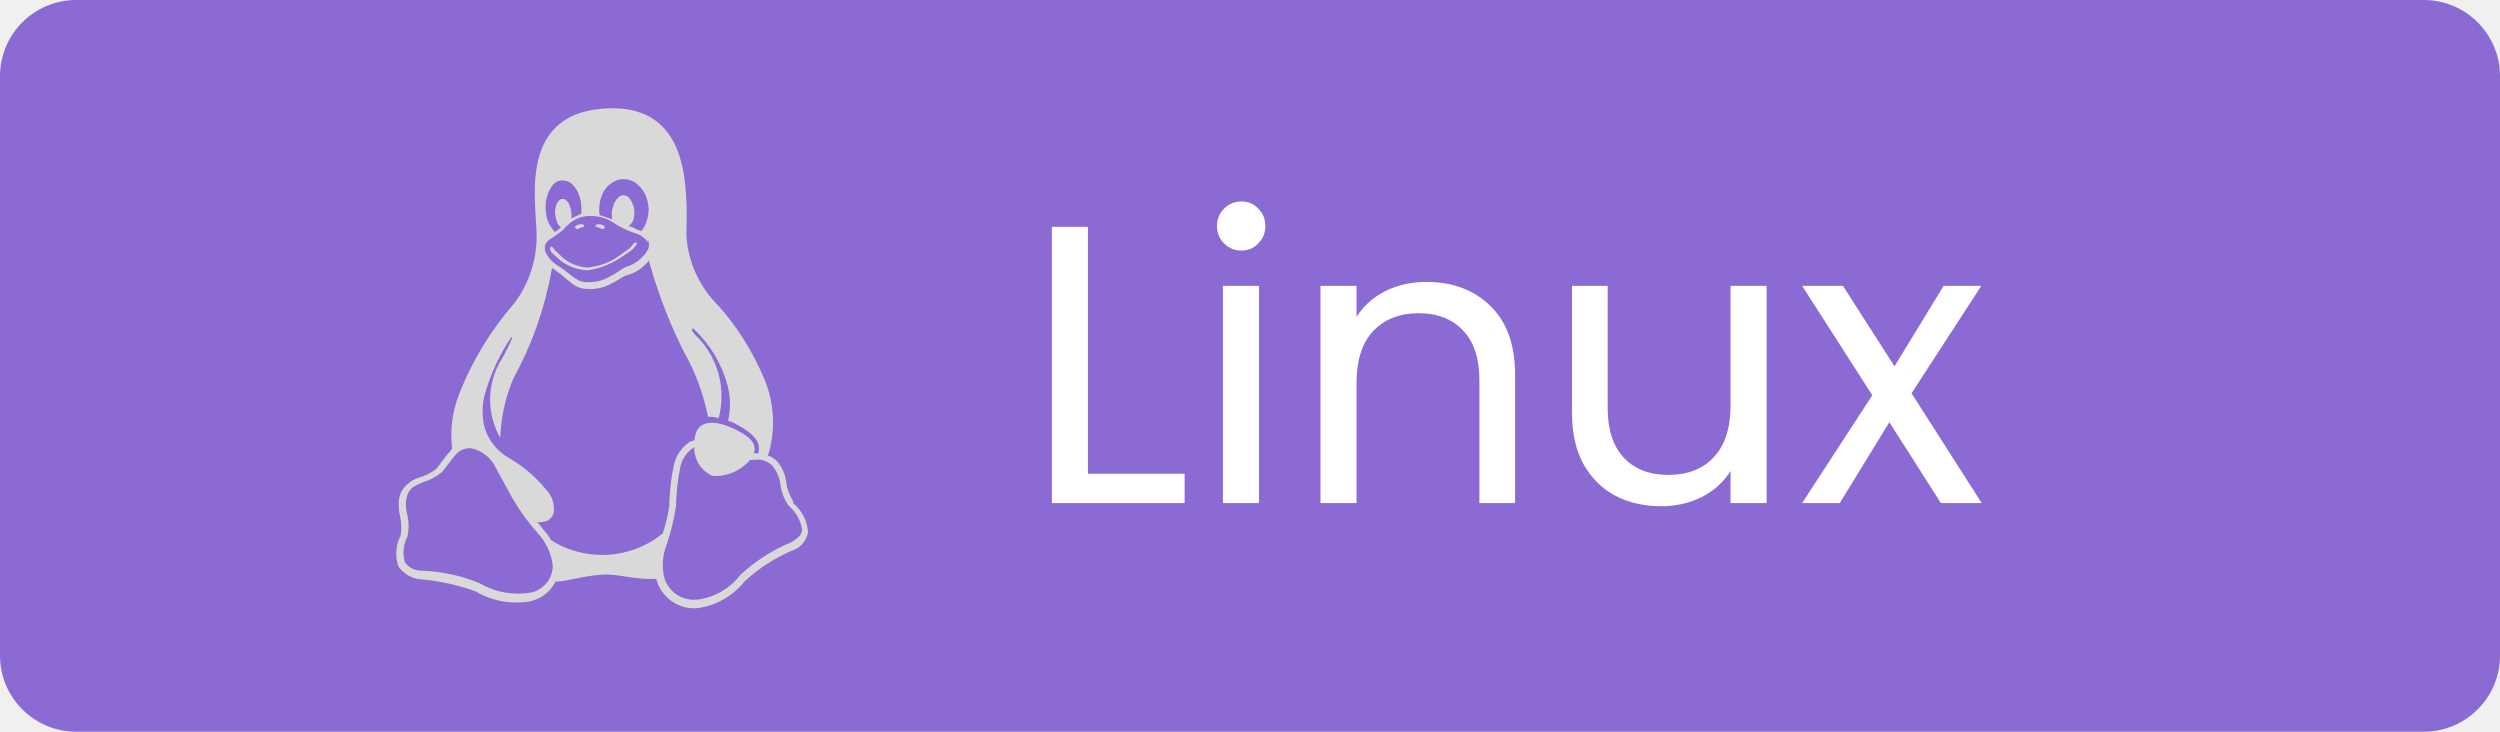
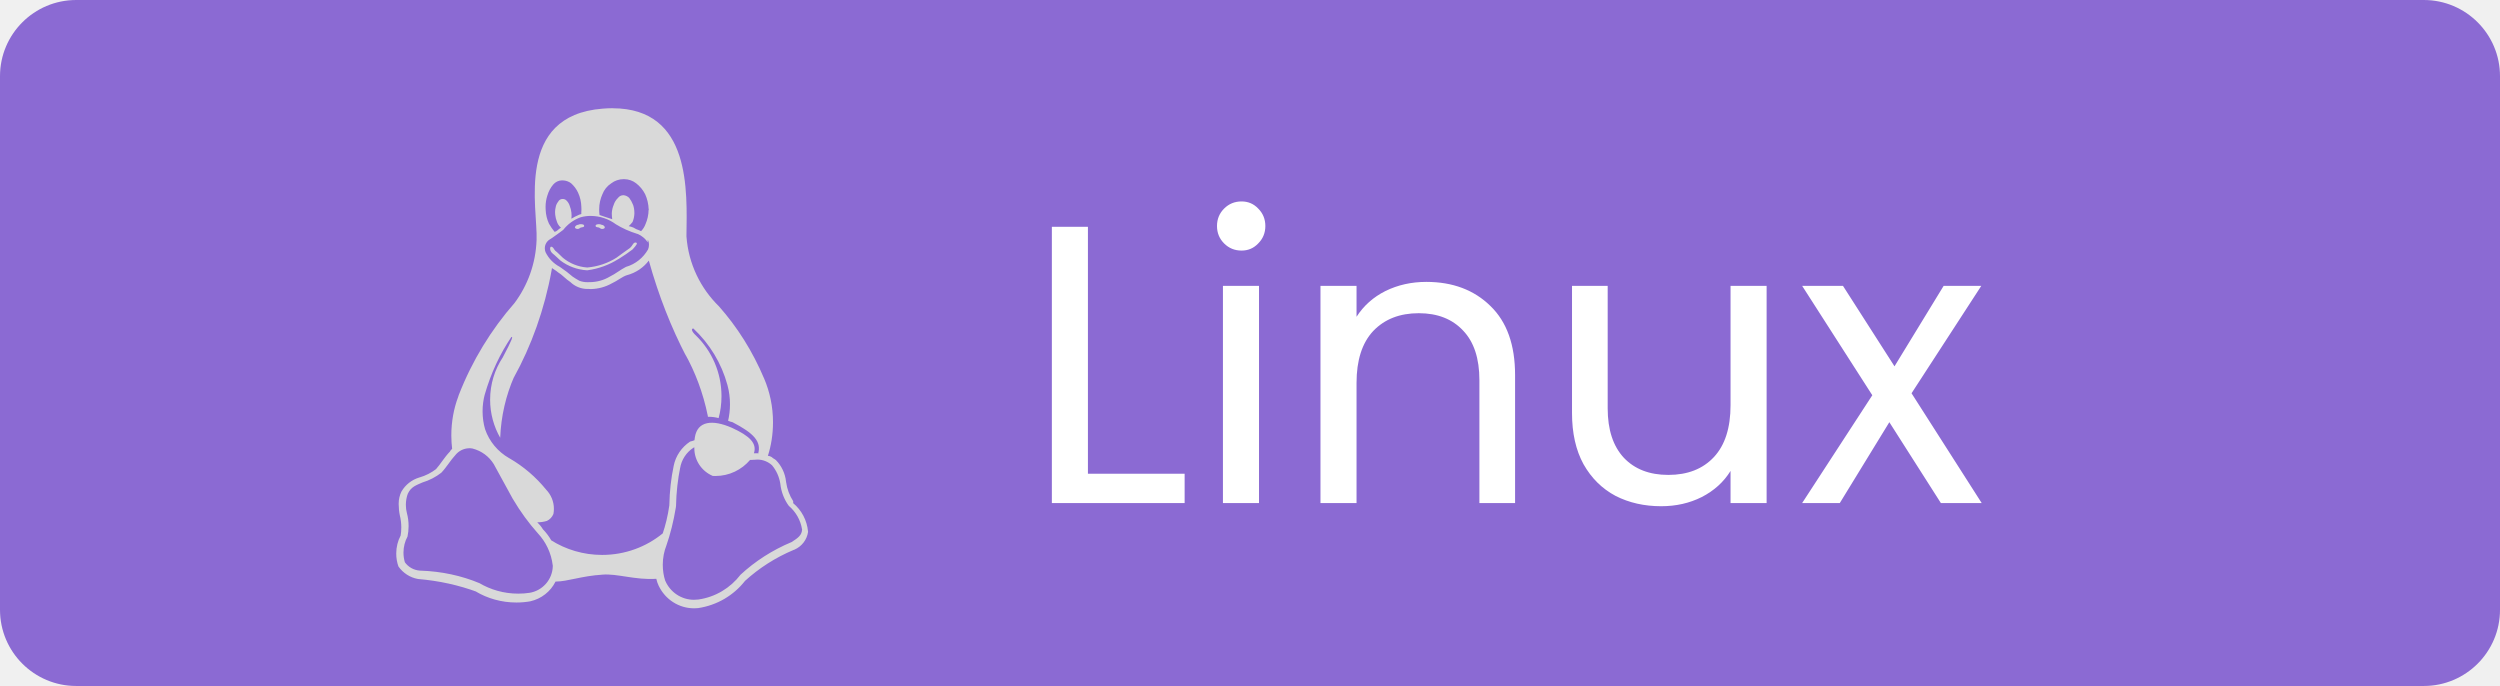
- <svg xmlns="http://www.w3.org/2000/svg" width="164" height="48" viewBox="0 0 164 48" fill="none">
-   <rect width="164" height="48" rx="5" fill="#8B6AD3" />
+ <svg xmlns="http://www.w3.org/2000/svg" width="164" height="45" viewBox="0 0 164 45" fill="none">
+   <rect width="164" height="45" rx="5" fill="#8B6AD3" />
  <path d="M71.368 31.076H77.712V33H69.002V14.878H71.368V31.076ZM81.447 16.438C80.996 16.438 80.615 16.282 80.303 15.97C79.991 15.658 79.835 15.277 79.835 14.826C79.835 14.375 79.991 13.994 80.303 13.682C80.615 13.37 80.996 13.214 81.447 13.214C81.88 13.214 82.244 13.37 82.539 13.682C82.851 13.994 83.007 14.375 83.007 14.826C83.007 15.277 82.851 15.658 82.539 15.97C82.244 16.282 81.88 16.438 81.447 16.438ZM82.591 18.752V33H80.225V18.752H82.591ZM93.565 18.492C95.298 18.492 96.702 19.021 97.777 20.078C98.852 21.118 99.389 22.626 99.389 24.602V33H97.049V24.94C97.049 23.519 96.694 22.435 95.983 21.69C95.272 20.927 94.302 20.546 93.071 20.546C91.823 20.546 90.826 20.936 90.081 21.716C89.353 22.496 88.989 23.631 88.989 25.122V33H86.623V18.752H88.989V20.78C89.457 20.052 90.09 19.489 90.887 19.09C91.702 18.691 92.594 18.492 93.565 18.492ZM115.89 18.752V33H113.524V30.894C113.073 31.622 112.441 32.194 111.626 32.61C110.829 33.009 109.945 33.208 108.974 33.208C107.865 33.208 106.868 32.983 105.984 32.532C105.1 32.064 104.398 31.371 103.878 30.452C103.375 29.533 103.124 28.415 103.124 27.098V18.752H105.464V26.786C105.464 28.19 105.819 29.273 106.53 30.036C107.241 30.781 108.211 31.154 109.442 31.154C110.707 31.154 111.704 30.764 112.432 29.984C113.16 29.204 113.524 28.069 113.524 26.578V18.752H115.89ZM127.321 33L123.941 27.696L120.691 33H118.221L122.823 25.928L118.221 18.752H120.899L124.279 24.03L127.503 18.752H129.973L125.397 25.798L129.999 33H127.321Z" fill="white" />
  <path d="M38.322 14.838C38.295 14.916 38.168 14.904 38.096 14.927C38.031 14.961 37.979 15.02 37.904 15.02C37.836 15.02 37.727 14.993 37.718 14.927C37.705 14.838 37.839 14.746 37.923 14.746C37.977 14.719 38.041 14.705 38.108 14.705C38.169 14.705 38.227 14.717 38.279 14.74L38.276 14.739C38.3 14.749 38.318 14.772 38.318 14.799C38.318 14.803 38.318 14.805 38.317 14.808V14.835H38.321L38.322 14.838ZM39.075 14.838V14.808C39.066 14.781 39.092 14.751 39.114 14.74C39.164 14.718 39.223 14.705 39.286 14.705C39.352 14.705 39.416 14.72 39.472 14.747L39.469 14.746C39.556 14.746 39.688 14.838 39.674 14.931C39.666 14.997 39.558 15.02 39.489 15.02C39.414 15.02 39.363 14.961 39.297 14.927C39.225 14.902 39.097 14.916 39.073 14.839L39.075 14.838ZM40.553 17.001C39.971 17.369 39.283 17.629 38.546 17.729L38.52 17.733C37.857 17.694 37.255 17.461 36.762 17.09L36.77 17.095C36.56 16.912 36.387 16.729 36.26 16.637C36.036 16.454 36.063 16.182 36.16 16.182C36.308 16.204 36.336 16.364 36.432 16.455C36.563 16.545 36.726 16.729 36.924 16.91C37.358 17.269 37.907 17.502 38.51 17.548L38.52 17.549C39.235 17.487 39.886 17.257 40.448 16.901L40.431 16.912C40.698 16.727 41.039 16.456 41.317 16.274C41.53 16.088 41.52 15.908 41.698 15.908C41.873 15.93 41.745 16.091 41.497 16.362C41.228 16.568 40.921 16.779 40.602 16.975L40.554 17.002L40.553 17.001ZM30.769 29.403H30.782C30.857 29.403 30.932 29.411 31.004 29.424L30.996 29.423C31.591 29.576 32.081 29.945 32.388 30.441L32.394 30.451L33.638 32.725L33.642 32.729C34.142 33.575 34.679 34.306 35.279 34.981L35.267 34.967C35.803 35.536 36.164 36.275 36.261 37.095L36.264 37.113V37.121C36.251 38.015 35.593 38.752 34.737 38.889L34.727 38.89C34.508 38.924 34.254 38.943 33.997 38.943C33.06 38.943 32.183 38.688 31.43 38.243L31.453 38.256C30.302 37.773 28.965 37.475 27.565 37.433H27.549C27.142 37.406 26.787 37.198 26.563 36.891L26.561 36.888C26.502 36.697 26.468 36.478 26.468 36.251C26.468 35.868 26.564 35.508 26.735 35.194L26.729 35.206V35.201L26.733 35.197C26.777 34.991 26.804 34.754 26.804 34.511C26.804 34.211 26.764 33.921 26.69 33.646L26.695 33.669C26.651 33.505 26.624 33.315 26.624 33.12C26.624 32.855 26.671 32.602 26.759 32.368L26.755 32.383C26.973 31.927 27.296 31.837 27.697 31.655C28.176 31.509 28.593 31.29 28.956 31.006L28.948 31.013H28.95V31.01C29.3 30.643 29.558 30.188 29.863 29.864C30.076 29.592 30.401 29.416 30.767 29.405H30.77L30.769 29.403ZM45.55 29.336C45.548 29.355 45.548 29.378 45.548 29.401C45.548 30.213 46.039 30.911 46.742 31.214L46.755 31.22C46.807 31.223 46.869 31.225 46.93 31.225C47.839 31.225 48.653 30.819 49.199 30.178L49.203 30.174L49.491 30.161C49.549 30.152 49.616 30.148 49.684 30.148C50.057 30.148 50.397 30.292 50.65 30.528L50.649 30.527L50.653 30.532C50.925 30.861 51.114 31.268 51.186 31.715L51.188 31.729C51.248 32.282 51.448 32.779 51.753 33.195L51.748 33.186C52.203 33.576 52.519 34.116 52.615 34.73L52.617 34.744L52.622 34.734V34.758L52.617 34.742C52.597 35.099 52.365 35.283 51.937 35.555C50.642 36.099 49.53 36.822 48.572 37.708L48.579 37.701C47.914 38.568 46.938 39.166 45.82 39.327L45.797 39.329C45.716 39.34 45.622 39.346 45.527 39.346C44.687 39.346 43.965 38.839 43.65 38.115L43.644 38.102L43.638 38.097C43.536 37.784 43.478 37.425 43.478 37.051C43.478 36.596 43.564 36.162 43.723 35.763L43.714 35.787C43.97 35.056 44.19 34.184 44.336 33.285L44.347 33.194C44.365 32.306 44.461 31.451 44.63 30.624L44.614 30.714C44.707 30.148 45.031 29.671 45.483 29.375L45.49 29.37L45.552 29.341L45.55 29.336ZM42.562 17.093C43.219 19.441 44.027 21.47 45.02 23.39L44.934 23.207C45.604 24.399 46.126 25.783 46.425 27.248L46.44 27.34C46.45 27.34 46.462 27.34 46.474 27.34C46.711 27.34 46.941 27.372 47.16 27.432L47.141 27.428C47.261 26.996 47.33 26.5 47.33 25.988C47.33 24.429 46.688 23.018 45.653 22.008L45.652 22.007C45.352 21.734 45.335 21.549 45.484 21.549C46.546 22.544 47.331 23.822 47.721 25.261L47.734 25.317C47.831 25.677 47.887 26.09 47.887 26.517C47.887 26.901 47.842 27.274 47.757 27.632L47.763 27.599C47.844 27.641 47.938 27.673 48.038 27.69L48.044 27.691C49.455 28.421 49.976 28.973 49.725 29.792V29.733C49.643 29.729 49.561 29.733 49.479 29.733H49.458C49.664 29.095 49.209 28.606 48.002 28.06C46.752 27.513 45.752 27.601 45.582 28.695C45.57 28.749 45.562 28.811 45.558 28.876V28.879C45.478 28.912 45.383 28.942 45.285 28.964L45.273 28.966C44.717 29.334 44.321 29.906 44.191 30.573L44.189 30.589C44.027 31.349 43.925 32.229 43.909 33.129V33.142V33.147C43.809 33.844 43.657 34.467 43.452 35.064L43.474 34.992C42.398 35.871 41.012 36.403 39.499 36.403C38.263 36.403 37.11 36.047 36.138 35.433L36.164 35.448C36.004 35.171 35.822 34.932 35.614 34.719L35.615 34.72C35.509 34.545 35.384 34.395 35.241 34.266L35.239 34.265C35.465 34.265 35.684 34.231 35.891 34.168L35.874 34.173C36.071 34.08 36.222 33.919 36.302 33.722L36.304 33.717C36.324 33.615 36.336 33.499 36.336 33.38C36.336 32.893 36.144 32.452 35.832 32.126L35.833 32.127C35.156 31.295 34.346 30.602 33.431 30.071L33.389 30.049C32.655 29.625 32.1 28.961 31.825 28.166L31.817 28.142C31.716 27.794 31.657 27.394 31.657 26.98C31.657 26.594 31.708 26.22 31.803 25.864L31.797 25.893C32.209 24.456 32.804 23.201 33.569 22.069L33.538 22.116C33.684 22.028 33.588 22.301 32.98 23.448C32.462 24.227 32.152 25.187 32.152 26.218C32.152 27.137 32.397 27.997 32.826 28.74L32.813 28.716C32.87 27.284 33.19 25.941 33.725 24.714L33.698 24.785C34.852 22.705 35.725 20.289 36.186 17.728L36.208 17.585C36.273 17.634 36.504 17.77 36.603 17.861C36.9 18.042 37.122 18.316 37.409 18.496C37.701 18.78 38.101 18.956 38.541 18.956C38.564 18.956 38.587 18.956 38.61 18.954H38.606C38.66 18.959 38.709 18.963 38.756 18.963C39.258 18.953 39.726 18.819 40.133 18.589L40.119 18.597C40.515 18.414 40.83 18.141 41.131 18.05H41.137C41.722 17.891 42.212 17.553 42.559 17.099L42.564 17.093H42.562ZM38.736 14.165C38.739 14.165 38.742 14.165 38.745 14.165C39.368 14.165 39.942 14.369 40.404 14.715L40.397 14.71C40.81 14.966 41.287 15.183 41.791 15.337L41.835 15.348H41.84C42.109 15.469 42.331 15.656 42.489 15.889L42.492 15.894V15.715C42.543 15.815 42.573 15.934 42.573 16.06C42.573 16.168 42.552 16.269 42.513 16.362L42.516 16.357C42.2 16.911 41.69 17.324 41.079 17.503L41.062 17.507V17.509C40.696 17.694 40.377 17.965 40.003 18.145C39.62 18.375 39.16 18.51 38.667 18.51C38.65 18.51 38.634 18.51 38.617 18.51H38.62C38.596 18.511 38.567 18.512 38.539 18.512C38.348 18.512 38.164 18.479 37.996 18.415L38.007 18.418C37.833 18.323 37.69 18.234 37.551 18.137L37.566 18.148C37.318 17.931 37.044 17.722 36.758 17.53L36.73 17.513V17.506H36.723C36.313 17.289 35.99 16.955 35.791 16.548L35.786 16.535C35.756 16.462 35.74 16.376 35.74 16.288C35.74 16.049 35.862 15.839 36.047 15.717L36.049 15.716C36.355 15.531 36.569 15.345 36.71 15.256C36.852 15.156 36.906 15.117 36.95 15.077H36.953V15.073C37.246 14.702 37.634 14.418 38.081 14.257L38.099 14.251C38.289 14.197 38.508 14.165 38.734 14.163L38.736 14.165ZM36.863 11.833H36.912C37.118 11.837 37.307 11.906 37.46 12.019L37.458 12.017C37.654 12.191 37.813 12.402 37.923 12.64L37.927 12.652C38.051 12.92 38.127 13.232 38.136 13.56V13.563V13.569C38.141 13.619 38.143 13.677 38.143 13.735C38.143 13.804 38.139 13.873 38.133 13.941L38.134 13.932V14.041C38.093 14.051 38.057 14.065 38.02 14.074C37.811 14.161 37.635 14.252 37.468 14.356L37.483 14.348C37.492 14.287 37.496 14.218 37.496 14.148C37.496 14.091 37.493 14.033 37.486 13.976L37.487 13.982V13.961C37.468 13.793 37.428 13.639 37.37 13.493L37.375 13.505C37.33 13.361 37.251 13.238 37.148 13.141C37.088 13.086 37.008 13.053 36.92 13.053C36.912 13.053 36.904 13.053 36.897 13.054H36.898H36.87C36.757 13.066 36.663 13.136 36.616 13.232L36.615 13.234C36.531 13.336 36.472 13.462 36.451 13.599V13.604C36.425 13.698 36.412 13.806 36.412 13.918C36.412 13.966 36.414 14.014 36.42 14.061V14.056V14.076C36.438 14.245 36.477 14.4 36.534 14.544L36.529 14.532C36.575 14.677 36.653 14.8 36.756 14.899C36.769 14.912 36.784 14.923 36.802 14.932H36.803C36.712 14.989 36.633 15.051 36.561 15.119L36.562 15.117C36.513 15.161 36.453 15.194 36.386 15.209L36.383 15.21C36.248 15.05 36.124 14.869 36.016 14.679L36.008 14.661C35.884 14.393 35.807 14.083 35.795 13.754V13.749C35.791 13.697 35.789 13.636 35.789 13.573C35.789 13.309 35.832 13.056 35.909 12.818L35.905 12.836C35.986 12.554 36.118 12.31 36.294 12.102L36.292 12.105C36.431 11.941 36.634 11.837 36.863 11.832H36.864L36.863 11.833ZM40.912 11.752H40.929C40.931 11.752 40.932 11.752 40.934 11.752C41.235 11.752 41.51 11.854 41.731 12.024L41.728 12.022C41.978 12.216 42.18 12.46 42.321 12.739L42.326 12.751C42.459 13.042 42.541 13.38 42.553 13.736V13.741C42.553 13.713 42.56 13.686 42.56 13.658V13.802L42.555 13.773L42.549 13.741C42.546 14.091 42.472 14.421 42.338 14.722L42.345 14.706C42.277 14.884 42.179 15.038 42.054 15.165C42.021 15.145 41.981 15.126 41.94 15.11L41.934 15.108C41.786 15.062 41.657 14.999 41.54 14.923L41.545 14.926C41.461 14.891 41.361 14.861 41.257 14.838L41.245 14.835C41.333 14.752 41.415 14.664 41.491 14.569L41.495 14.564C41.564 14.402 41.607 14.215 41.615 14.018V14.015V13.988C41.615 13.979 41.615 13.97 41.615 13.96C41.615 13.774 41.585 13.596 41.528 13.43L41.531 13.442C41.462 13.268 41.378 13.118 41.277 12.981L41.282 12.987C41.187 12.891 41.061 12.825 40.92 12.806H40.916H40.895C40.893 12.806 40.891 12.806 40.89 12.806C40.746 12.806 40.617 12.877 40.538 12.986L40.537 12.987C40.41 13.111 40.314 13.264 40.259 13.435L40.257 13.443C40.188 13.604 40.143 13.791 40.134 13.986V13.989V14.015C40.137 14.146 40.146 14.273 40.164 14.397L40.162 14.38C39.898 14.288 39.563 14.195 39.332 14.105C39.318 14.025 39.31 13.931 39.307 13.835V13.831V13.804C39.306 13.782 39.306 13.757 39.306 13.732C39.306 13.377 39.382 13.042 39.519 12.739L39.512 12.754C39.628 12.449 39.833 12.198 40.094 12.029L40.099 12.025C40.322 11.855 40.606 11.752 40.912 11.752ZM40.189 7.098C39.977 7.098 39.758 7.109 39.533 7.127C33.757 7.582 35.289 13.697 35.2 15.734C35.146 17.294 34.616 18.719 33.751 19.882L33.766 19.862C32.227 21.614 30.971 23.662 30.1 25.903L30.053 26.042C29.771 26.791 29.607 27.656 29.607 28.56C29.607 28.871 29.627 29.179 29.664 29.48L29.661 29.443C29.599 29.494 29.548 29.555 29.512 29.625L29.511 29.628C29.155 29.995 28.896 30.449 28.604 30.774C28.294 31.012 27.931 31.199 27.538 31.315L27.515 31.32C27.007 31.472 26.594 31.804 26.339 32.24L26.333 32.25C26.22 32.482 26.153 32.754 26.153 33.043C26.153 33.054 26.153 33.064 26.153 33.075C26.155 33.335 26.181 33.587 26.233 33.831L26.228 33.806C26.29 34.046 26.325 34.322 26.325 34.605C26.325 34.791 26.309 34.973 26.28 35.152L26.282 35.132C26.099 35.474 25.993 35.881 25.993 36.313C25.993 36.617 26.046 36.908 26.143 37.178L26.138 37.161C26.436 37.585 26.888 37.885 27.411 37.98L27.423 37.982C28.816 38.099 30.104 38.39 31.318 38.836L31.215 38.803C31.978 39.257 32.898 39.525 33.879 39.525C34.201 39.525 34.516 39.496 34.822 39.44L34.79 39.445C35.52 39.279 36.115 38.804 36.435 38.166L36.442 38.152C37.245 38.148 38.123 37.784 39.531 37.696C40.486 37.617 41.682 38.061 43.053 37.969C43.093 38.143 43.147 38.295 43.214 38.438L43.208 38.424L43.212 38.429C43.632 39.308 44.514 39.905 45.535 39.905C45.624 39.905 45.711 39.901 45.798 39.892L45.787 39.893C47.046 39.707 48.126 39.053 48.864 38.118L48.871 38.108C49.793 37.268 50.87 36.576 52.049 36.081L52.122 36.054C52.594 35.845 52.933 35.414 53.008 34.896L53.009 34.888C52.944 34.129 52.58 33.467 52.038 33.011L52.033 33.008V32.876L52.029 32.871C51.795 32.51 51.631 32.081 51.568 31.622L51.566 31.606C51.508 31.045 51.262 30.549 50.894 30.176H50.889C50.808 30.103 50.721 30.084 50.632 29.991C50.56 29.94 50.47 29.908 50.373 29.904C50.586 29.245 50.709 28.489 50.709 27.702C50.709 26.674 50.498 25.695 50.117 24.807L50.136 24.855C49.366 23.026 48.365 21.453 47.148 20.077L47.163 20.095C45.954 18.912 45.163 17.305 45.032 15.516L45.031 15.493C45.067 12.552 45.354 7.11 40.187 7.102L40.189 7.098Z" fill="#D9D9D9" />
</svg>
